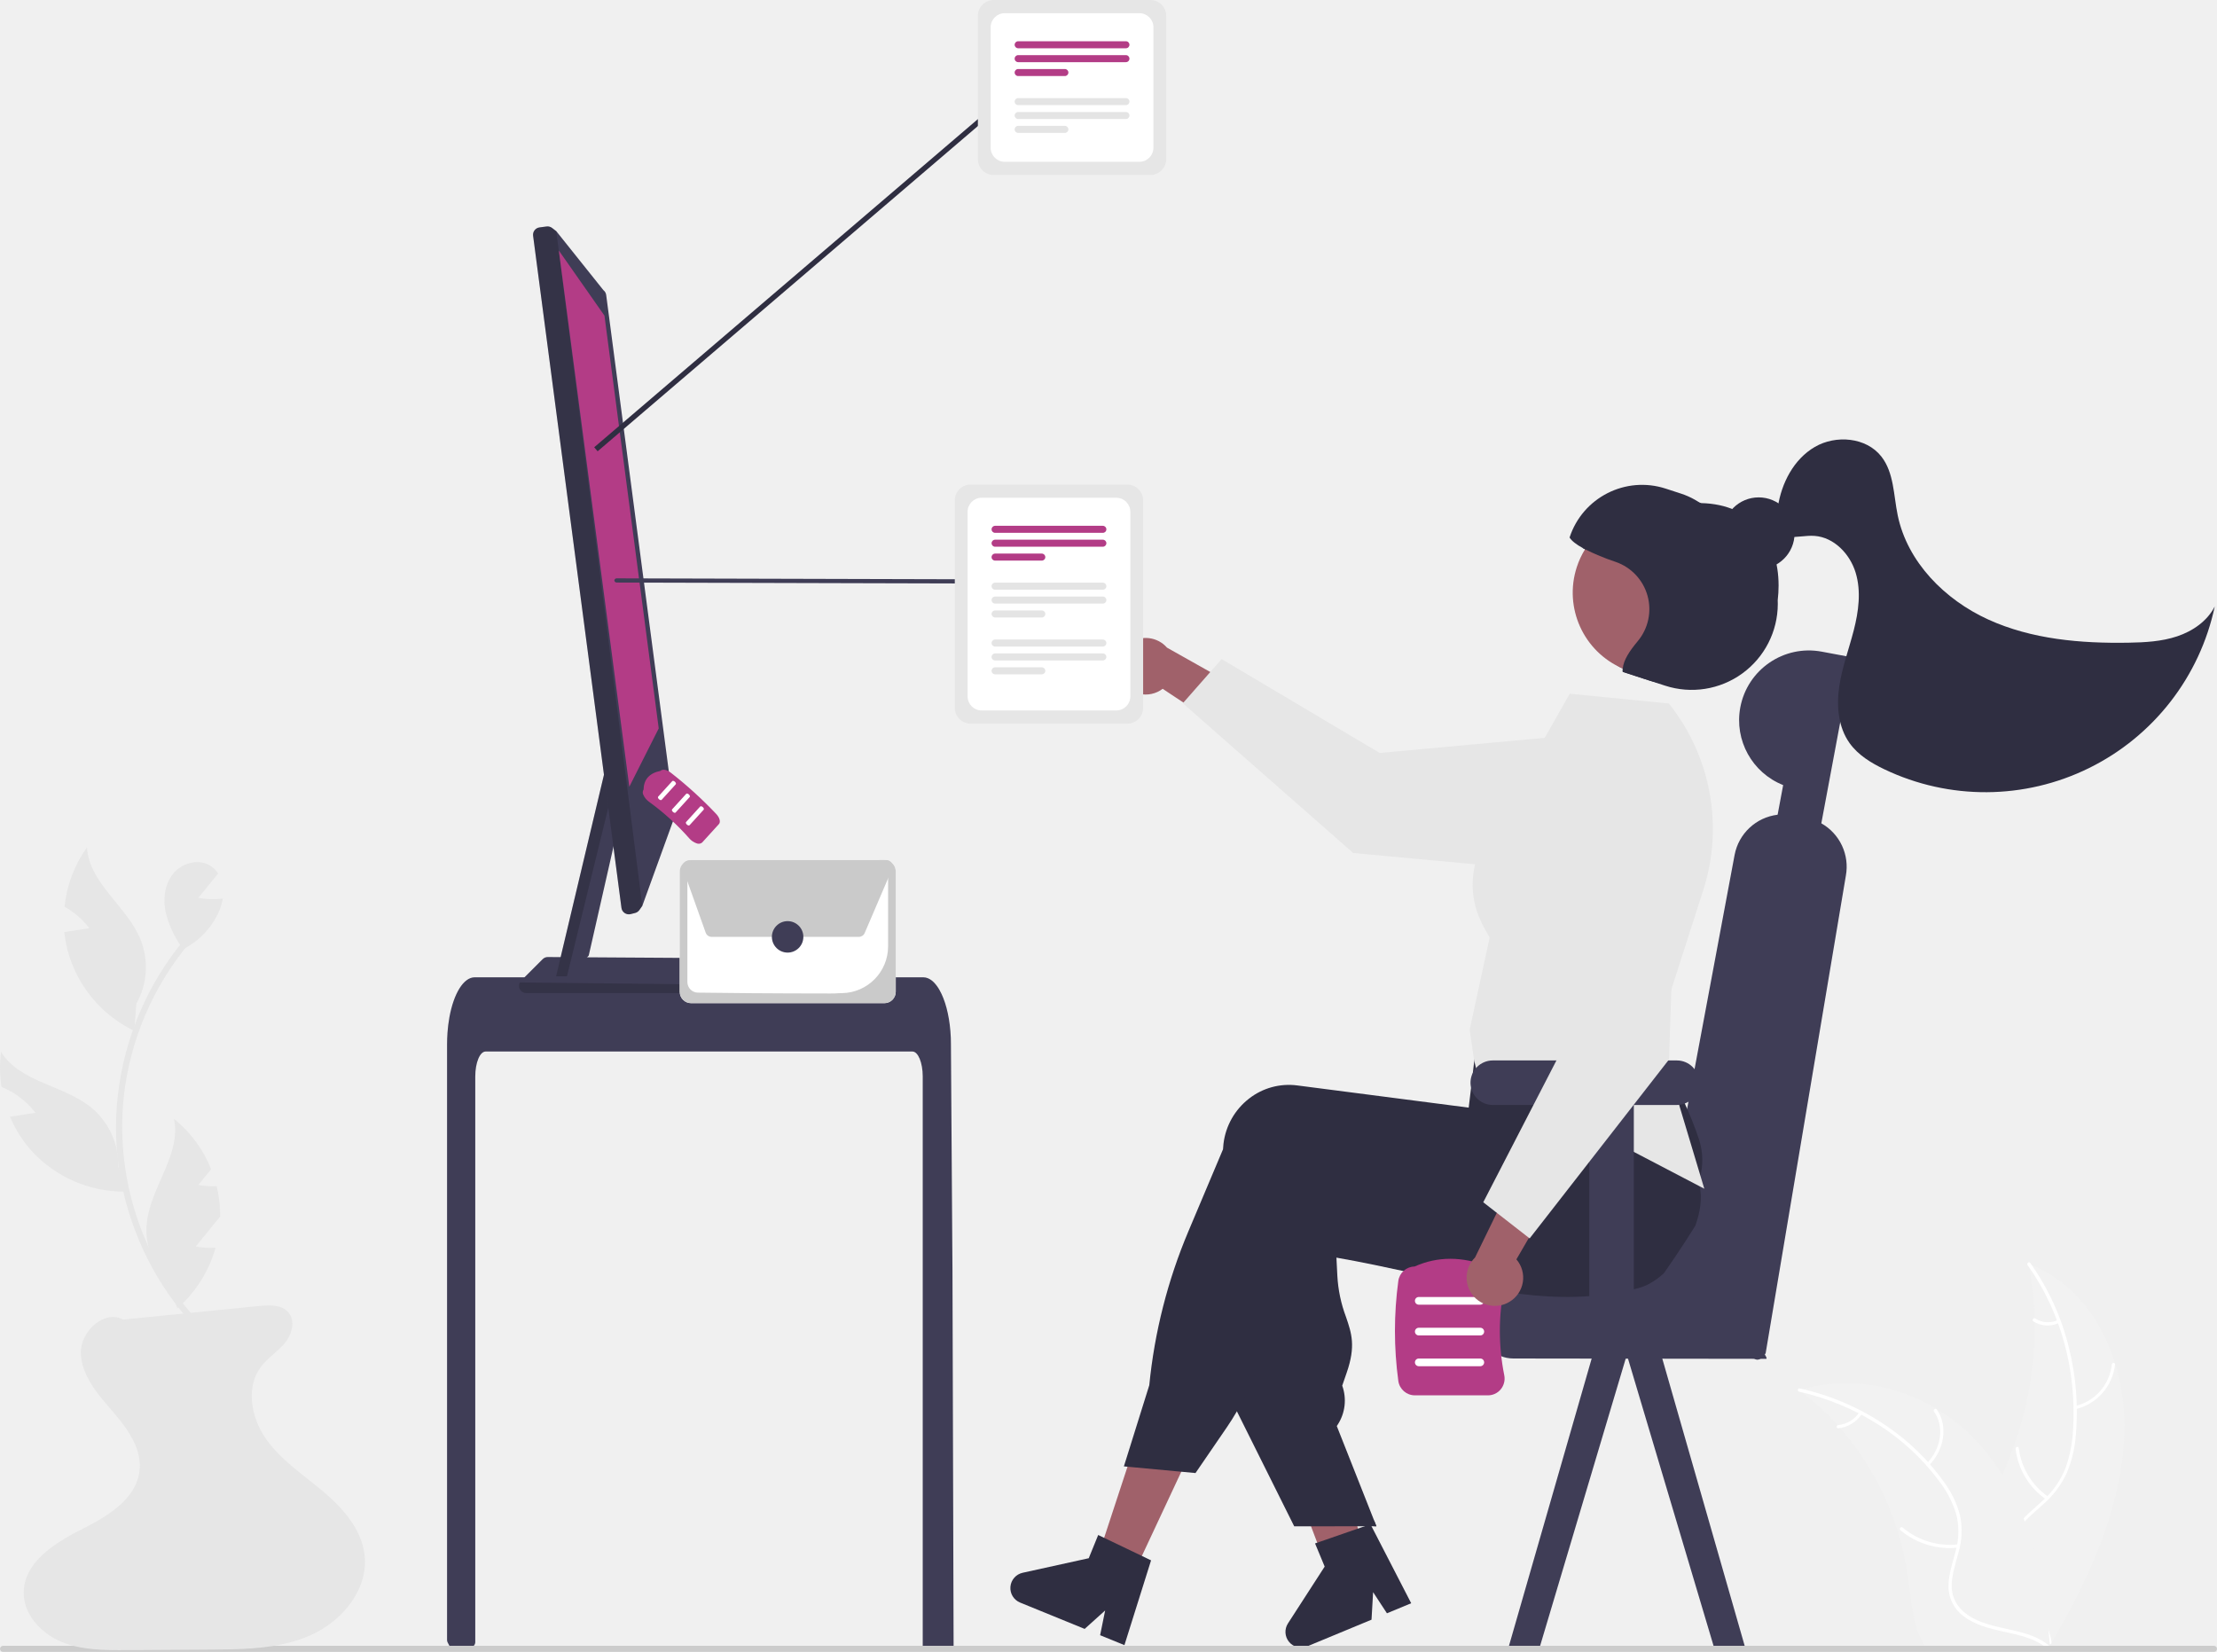
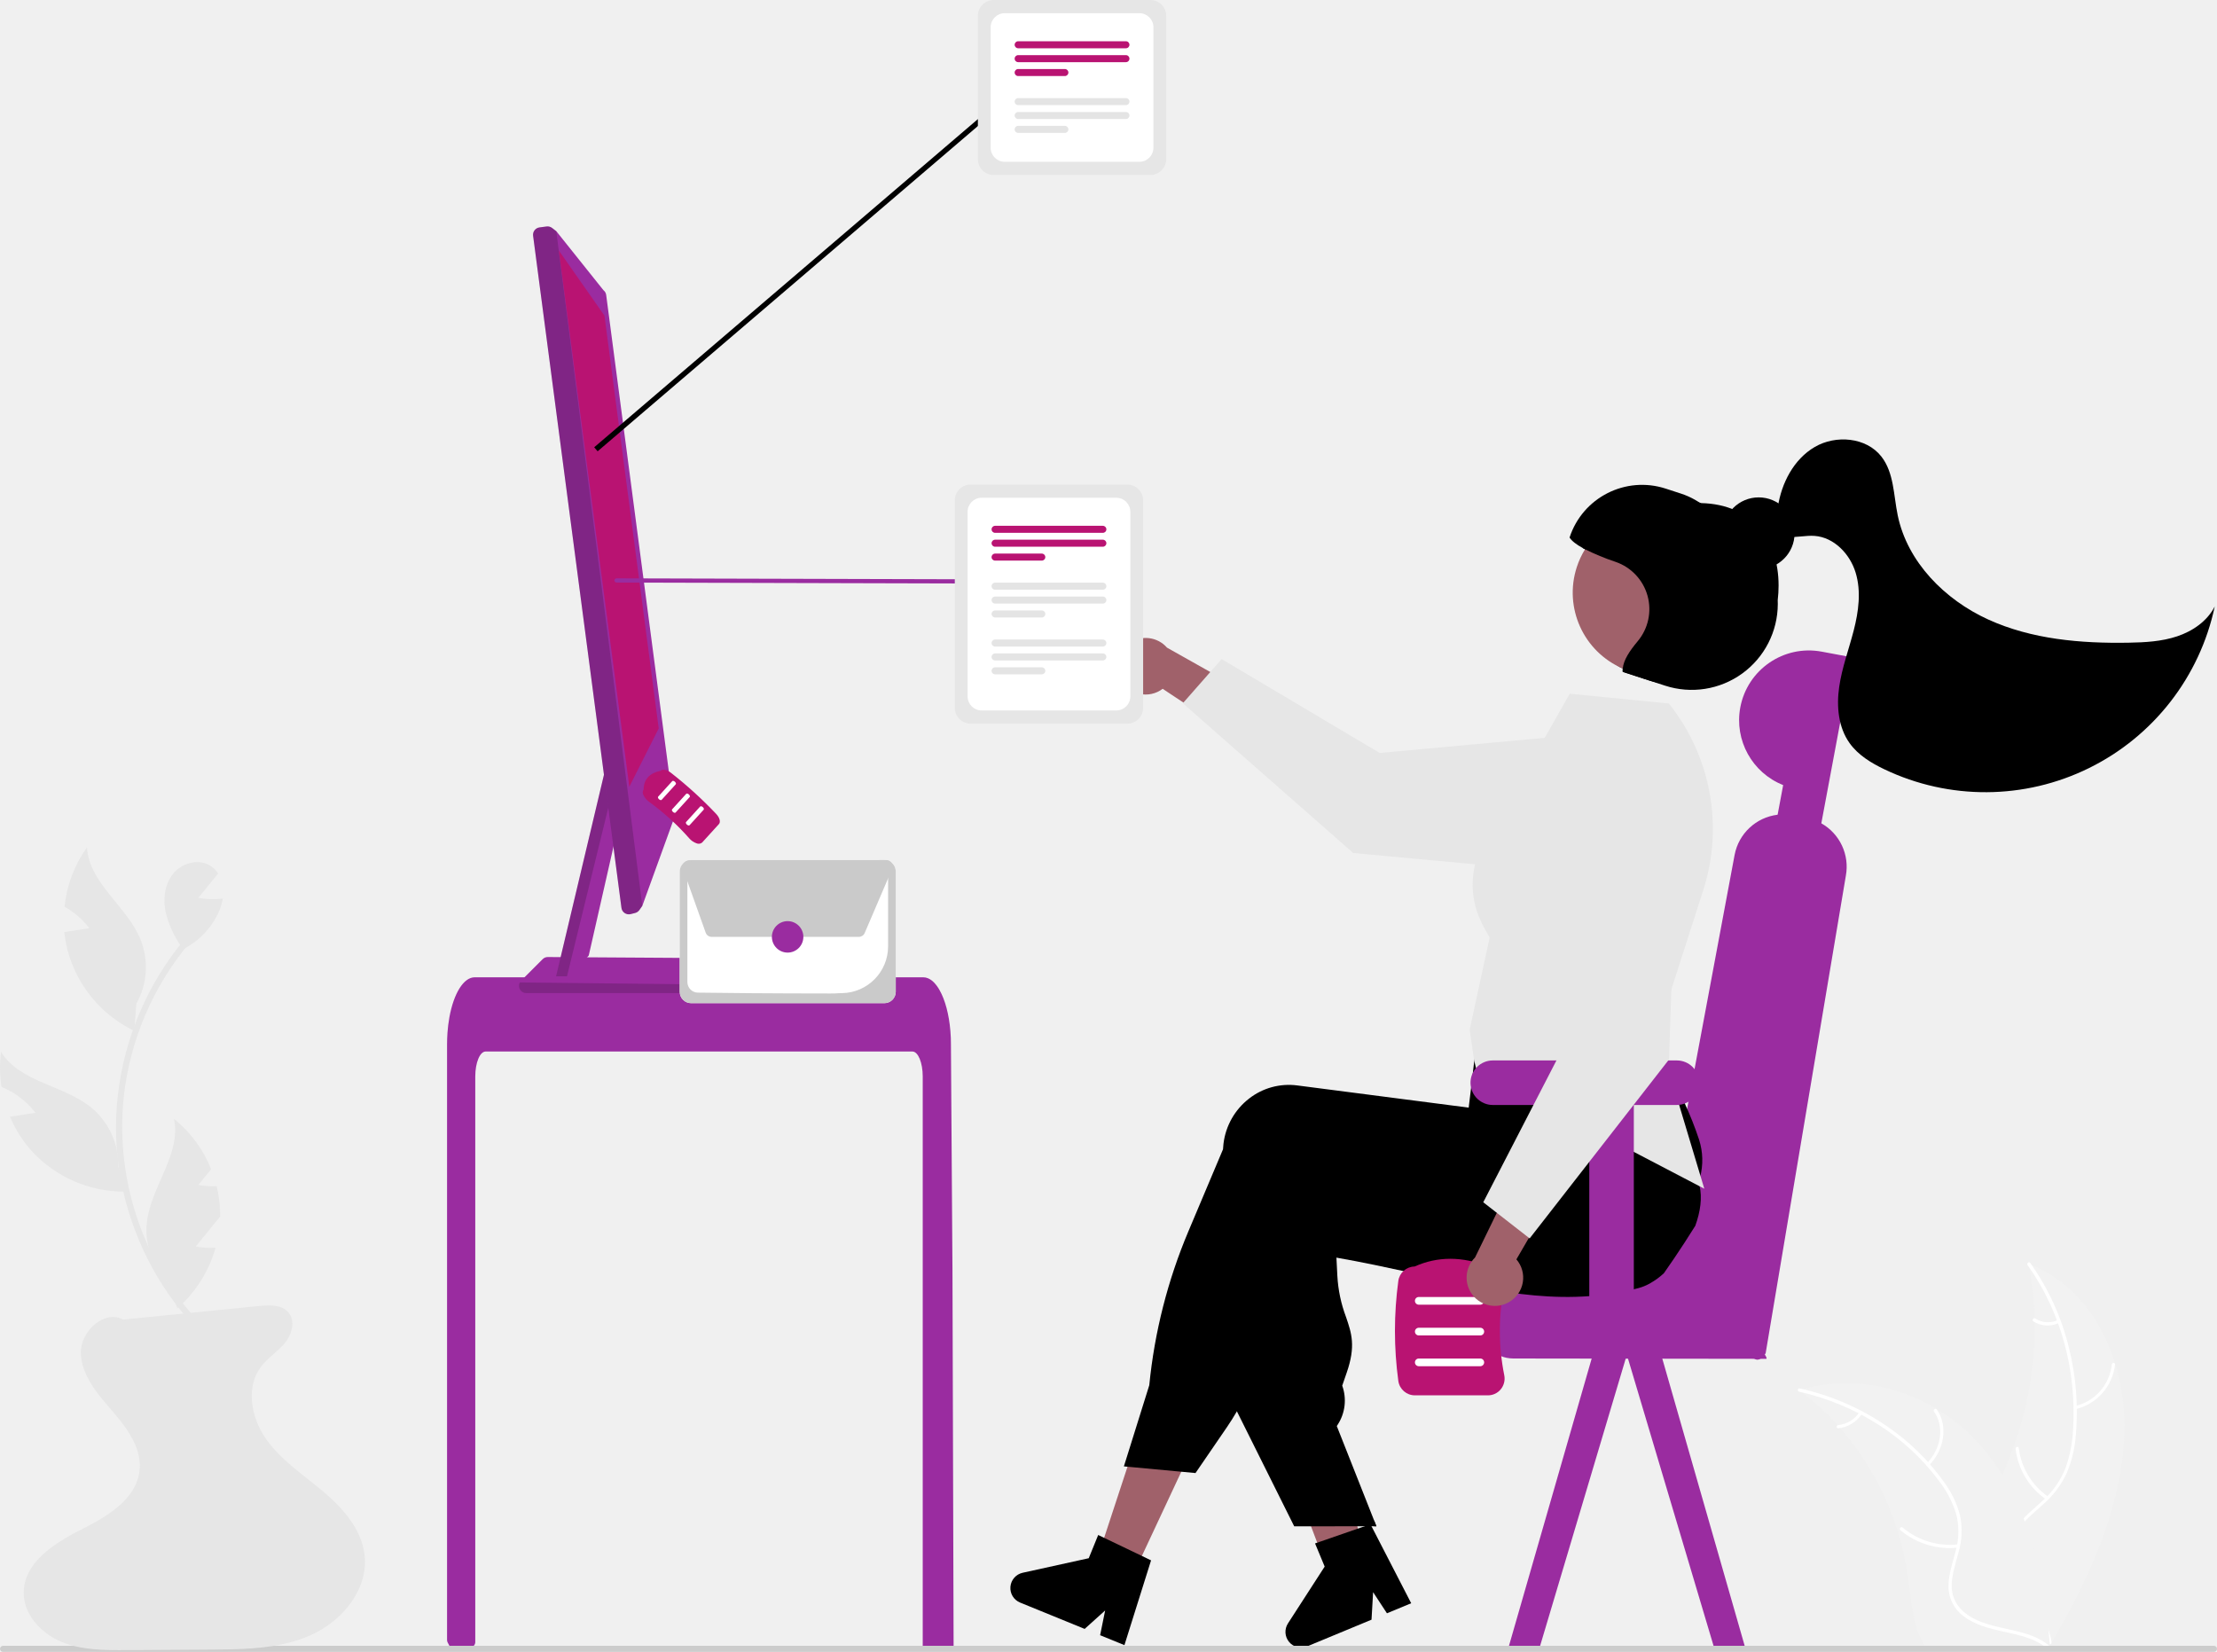
<svg xmlns="http://www.w3.org/2000/svg" data-name="Layer 1" width="864.67" height="644.317" viewBox="0 0 864.67 644.317">
  <path d="M995.812,686.88c.953-28.439-12.06-56.697-37.376-66.387,6.032,29.064.912,61.761-14.168,90.465-5.873,11.18-13.496,23.162-11.403,34.566,1.302,7.096,6.345,12.593,12.398,16.08,6.053,3.487,13.106,5.219,20.072,6.918l1.234,1.211C982.111,743.779,994.859,715.319,995.812,686.88Z" transform="translate(-167.2954 -127.5839)" fill="#f2f2f2" />
  <path d="M958.086,621.024c12.691,17.732,19.166,40.47,17.761,63.855a51.441,51.441,0,0,1-2.923,15.177,33.523,33.523,0,0,1-8.86,12.786c-3.619,3.374-7.658,6.457-10.509,10.544a18.158,18.158,0,0,0-2.999,13.89c1.063,5.683,4.181,10.353,7.406,14.791,3.58,4.927,7.386,9.977,8.223,16.443.101.783,1.347.407,1.245-.375-1.457-11.25-11.207-17.792-14.753-27.962-1.655-4.746-1.803-10.225,1.216-15.154,2.64-4.31,6.802-7.492,10.492-10.881a35.978,35.978,0,0,0,9.089-12.242,48.262,48.262,0,0,0,3.486-15.09,103.58,103.58,0,0,0-2.692-33.339,96.834,96.834,0,0,0-15.208-33.375c-.438-.613-1.408.323-.973.931Z" transform="translate(-167.2954 -127.5839)" fill="#fff" />
  <path d="M976.705,677.245a20.135,20.135,0,0,0,15.488-17.484c.063-.81-1.192-.769-1.255.042a18.641,18.641,0,0,1-14.437,16.239.61.61,0,1,0,.203,1.204Z" transform="translate(-167.2954 -127.5839)" fill="#fff" />
  <path d="M966.093,711.343a27.075,27.075,0,0,1-11.444-19.001c-.104-.783-1.349-.407-1.245.375a28.152,28.152,0,0,0,11.952,19.742c.626.426,1.36-.692.737-1.116Z" transform="translate(-167.2954 -127.5839)" fill="#fff" />
  <path d="M969.938,642.455a9.154,9.154,0,0,1-8.89-.612c-.619-.435-1.352.684-.737,1.116a10.249,10.249,0,0,0,9.83.7.761.761,0,0,0,.521-.789.545.545,0,0,0-.724-.414Z" transform="translate(-167.2954 -127.5839)" fill="#fff" />
  <path d="M868.928,669.797c.377.284.755.567,1.131.862a101.684,101.684,0,0,1,13.956,12.844c.334.358.667.726.989,1.094a110.234,110.234,0,0,1,22.335,39.962,115.865,115.865,0,0,1,4.123,18.395c1.223,8.692,1.837,18.313,5.831,25.474a18.146,18.146,0,0,0,1.371,2.157l46.102.783c.113-.051.225-.092.339-.144l1.827.116c-.022-.331-.053-.673-.075-1.004-.012-.192-.035-.385-.047-.577-.011-.128-.023-.256-.026-.374-.004-.043-.008-.085-.013-.118-.003-.117-.018-.224-.022-.331-.165-1.912-.34-3.824-.536-5.737.002-.011.002-.011-.007-.021-1.507-14.564-4.273-28.957-9.22-42.16-.149-.397-.296-.805-.466-1.203a103.131,103.131,0,0,0-8.304-16.951,88.693,88.693,0,0,0-5.866-8.409,73.202,73.202,0,0,0-19.728-17.337c-15.153-9.11-33.766-12.818-52.281-7.725C869.867,669.525,869.403,669.656,868.928,669.797Z" transform="translate(-167.2954 -127.5839)" fill="#f2f2f2" />
  <path d="M868.939,670.39c22.003,4.942,41.561,17.231,54.552,34.768a40.428,40.428,0,0,1,6.654,12.603,27.288,27.288,0,0,1-.046,14.504c-1.144,4.606-2.835,9.258-2.867,13.907a14.415,14.415,0,0,0,5.804,11.732c4.398,3.409,9.995,4.847,15.544,6.054,6.162,1.341,12.597,2.632,17.272,6.736.566.497,1.437-.528.872-1.024-8.134-7.141-20.729-5.886-30.051-10.988-4.35-2.381-7.816-6.2-8.148-11.55-.291-4.679,1.449-9.478,2.647-14.137a29.571,29.571,0,0,0,.579-14.255,37.744,37.744,0,0,0-6.104-12.883,88.278,88.278,0,0,0-22.668-22.15,97.483,97.483,0,0,0-33.747-14.573c-.76-.171-1.048,1.086-.292,1.255Z" transform="translate(-167.2954 -127.5839)" fill="#fff" />
  <path d="M919.604,699.191c6.191-6.264,7.477-15.632,3.042-21.883-.437-.616-1.521.175-1.083.792,4.155,5.856,2.917,14.501-2.871,20.356-.609.616.307,1.348.912.735Z" transform="translate(-167.2954 -127.5839)" fill="#fff" />
  <path d="M930.98,729.965a28.747,28.747,0,0,1-21.674-6.605c-.569-.495-1.44.53-.872,1.024a29.922,29.922,0,0,0,22.574,6.824c.813-.076.78-1.32-.029-1.244Z" transform="translate(-167.2954 -127.5839)" fill="#fff" />
  <path d="M892.452,678.481a11.295,11.295,0,0,1-8.226,4.964c-.812.066-.778,1.309.029,1.244a12.656,12.656,0,0,0,9.11-5.472.634.634,0,0,0-.02-.88.658.658,0,0,0-.892.144Z" transform="translate(-167.2954 -127.5839)" fill="#fff" />
-   <path d="M855.217,654.584c.096-.109-.638-.201-2-.28V608.584h-66v3.68h-29.71a13.155,13.155,0,0,0-13.14,13.14v18.91a13.149,13.149,0,0,0,13.14,13.14l30.45.04,13.37.02h.92l13.38.02,37.37.05h3.22C856.687,657.054,854.767,655.114,855.217,654.584Z" transform="translate(-167.2954 -127.5839)" fill="#3f3d56" />
-   <path d="M855.927,655.433c-2.182,3.183-3.951,3.066-5.499,1.006a16.466,16.466,0,0,1-1.95-3.824c-4.703-12.06-7.78-39.727-16.649-30.053-1.751,1.911-3.53,3.806-5.315,5.68-3.318,3.49-6.783,7.277-10.217,10.623-.002.01.078-.362.066-.354-1.693,1.657-.418-12.673-1.088-16.705-.142-.871-.375-1.26-.745-.912-.028-.392-.047-.782-.044-1.178a16.441,16.441,0,0,1,.094-1.864c.056-.569.133-1.145.241-1.725l28.998-155.062a19.435,19.435,0,0,1,16.782-15.703,20.066,20.066,0,0,1,5.832.205l5.278.987a19.164,19.164,0,0,1,5.933,2.168l.01.002a19.42,19.42,0,0,1,9.553,20.455Z" transform="translate(-167.2954 -127.5839)" fill="#3f3d56" />
+   <path d="M855.217,654.584c.096-.109-.638-.201-2-.28V608.584h-66v3.68h-29.71a13.155,13.155,0,0,0-13.14,13.14v18.91a13.149,13.149,0,0,0,13.14,13.14l30.45.04,13.37.02h.92l13.38.02,37.37.05h3.22C856.687,657.054,854.767,655.114,855.217,654.584Z" transform="translate(-167.2954 -127.5839)" fill="#9A2CA0" />
+   <path d="M855.927,655.433c-2.182,3.183-3.951,3.066-5.499,1.006a16.466,16.466,0,0,1-1.95-3.824c-4.703-12.06-7.78-39.727-16.649-30.053-1.751,1.911-3.53,3.806-5.315,5.68-3.318,3.49-6.783,7.277-10.217,10.623-.002.01.078-.362.066-.354-1.693,1.657-.418-12.673-1.088-16.705-.142-.871-.375-1.26-.745-.912-.028-.392-.047-.782-.044-1.178a16.441,16.441,0,0,1,.094-1.864c.056-.569.133-1.145.241-1.725l28.998-155.062a19.435,19.435,0,0,1,16.782-15.703,20.066,20.066,0,0,1,5.832.205l5.278.987a19.164,19.164,0,0,1,5.933,2.168l.01.002a19.42,19.42,0,0,1,9.553,20.455Z" transform="translate(-167.2954 -127.5839)" fill="#9A2CA0" />
  <polygon points="441.008 616.176 427.394 609.665 446.095 552.76 466.188 562.37 441.008 616.176" fill="#a0616a" />
  <path d="M699.575,734.586c-.99.62-1.98,1.23-2.98,1.84-1.99,1.22-4,2.42-6.01,3.6-1.01.59-2.03,1.18-3.04,1.76v.03l-.06.01-.02.01-1.54.38-2.21-5.84-1.02-2.69-1.44-3.81-2.64-6.97-13.9-36.7,21.61-5.33.81,3.31h.01l.4,1.64,7.55,30.62,1.54,6.26.05.19.93,3.74.8,3.24.89,3.62Z" transform="translate(-167.2954 -127.5839)" fill="#a0616a" />
-   <path d="M828.487,605.704c-1.37,2.2-2.77,4.39-4.18,6.56q-3.93,6.06-8.07,11.94c0,.01-.01.01-.02.02a28.233,28.233,0,0,1-5.3,3.87c-.08.06-.17.1-.25.15a19.54,19.54,0,0,1-4.46,1.79c-.56.14-1.13.28-1.69.42-2.02.48-4.02.89-6.01,1.25-3.54.63-7.04,1.08-10.52,1.36-.28.03-.56.05-.84.07-14.31,1.05-28.24-.64-42.78-3.41-7.18-1.36-14.51-2.99-22.1-4.68-2.48-.56-4.97-1.11-7.49-1.66-.19-.04-.39-.09-.59-.13-3.6-.79-7.26-1.57-11.01-2.34-4.72-.97-9.59-1.91-14.65-2.8l.36,7.13a53.663,53.663,0,0,0,3.38,16.03c2.16,6.32,3.87,11.32.26,21.73l-1.74,5.04a17.213,17.213,0,0,1-1.77,15.23l-.35.53,14.51,36.71.94,2.38h-7.43l-9.14.01h-15.49l-22.35-44.84-1.07-2.14v-.11l2.31-86.17c.03-.76.09-1.53.19-2.29a26.198,26.198,0,0,1,9.97-17.64,25.23,25.23,0,0,1,18.79-5.14l7.65.99,15.63,2.02,11.01,1.43.22.03,32.47,4.2,2.33-9.5.43-.16,13.67-5.01,47.28-17.33.12-.04,3.11-1.14.37.6c.11.18.22.36.32.54a92.678,92.678,0,0,1,7.47,17.34,272.213,272.213,0,0,1,7.85,29.97q.135.66.24,1.2l.03.11c.03.17.05.28.06.31C831.247,594.674,830.487,600.214,828.487,605.704Z" transform="translate(-167.2954 -127.5839)" fill="#2f2e41" />
-   <path d="M830.482,573.948c-.15-.64-.34-1.29-.54-1.92a136.82,136.82,0,0,0-5.54-14.02c-2.36-5.2-5.19-10.77-8.56-16.8q-2.445-4.38-5.26-9.11-1.41-2.37-2.93-4.83a2.543,2.543,0,0,0-.13-.22l-.29-.48-46.78,6.26-17.42,2.33-1.04,8.68-.25,2.15c-.01,0-.01,0,0,.01l-.7,5.86v.01l-.93,7.74-.08-.01-25.85-3.35-26.64-3.45-14.31-1.85a25.214,25.214,0,0,0-18.79,5.14,26.211,26.211,0,0,0-9.97,17.64c-.09.7-.15,1.42-.18,2.13l-13.5,31.99a206.396,206.396,0,0,0-15.26,60.04l-9.9,31.65,1.41.13,20.98,1.95,5.54.52,12.2-17.81c1.39-2.03,2.71-4.12,3.94-6.26a95.074,95.074,0,0,0,5.39-10.84l26.39-62.8q3.06.525,6.06,1,13.875,2.25,26.64,3.67c27.67,3.09,51.63,3.33,72.96.71q8.985-1.095,17.37-2.88,3.075-.645,6.07-1.39c.47-.11.93-.22,1.39-.34a25.519,25.519,0,0,0,17.85-16.68A26.038,26.038,0,0,0,830.482,573.948Z" transform="translate(-167.2954 -127.5839)" fill="#2f2e41" />
-   <path d="M612.652,734.468l-14.73-7.06-2.31-1.11-3.69,9.06-25.76,5.67a6.112,6.112,0,0,0-1,11.63l25.17,10.27,7.99-7.19-1.96,9.65,9.48,3.87,10.39-33.07Z" transform="translate(-167.2954 -127.5839)" fill="#2f2e41" />
-   <polygon points="535.881 592.93 536.821 595.31 535.881 595.31 535.881 592.93" fill="#2f2e41" />
-   <path d="M527.177,547.444c0-5.36-1.8-9.71-4.01-9.72h-166.49c-2.22.01-4.01,4.36-4.02,9.72v220.643a2.003,2.003,0,0,1-1.809,1.994q-2.426.233-4.851.433c-.04,0-.08.01-.12.01-.88.08-1.76.14-2.64.21h-.01q-.679-1.255-1.342-2.533a2.011,2.011,0,0,1-.228-.929V534.834c0-1.48.06-2.97.16-4.44a56.884,56.884,0,0,1,.75-6.02c1.69-9.29,5.51-15.58,9.85-15.6h175a4.683,4.683,0,0,1,1.84.39,7.174,7.174,0,0,1,2.27,1.59,14.07,14.07,0,0,1,2.23,3.05c2.14,3.77,3.67,9.39,4.21,15.93,0,.06.01.12.01.18.14,1.62.21,3.27.2,4.92l.14,21.43.09,12.78.27,40.1.1,14.24.44,146.2h0a2,2,0,0,1-2,2h-8.04a2,2,0,0,1-2-2Z" transform="translate(-167.2954 -127.5839)" fill="#3f3d56" />
-   <polygon points="241.203 321.74 229.622 372.695 222.222 380.801 216.883 380.801 238.887 288.155 239.975 303.894 239.975 303.905 241.203 321.74" fill="#3f3d56" />
-   <path d="M464.232,501.398l-67.94-.43-6.03-.04-4.3-.03-5.01-.03h-.04a2.765,2.765,0,0,0-1.94.8l-8.46,8.46a2.184,2.184,0,0,0-.45.64.982.982,0,0,0-.13.22,2.824,2.824,0,0,0,2.54,3.94h88.01a2.801,2.801,0,0,0,2.52-1.6l.69-1.5,1.42-3.05,1.61-3.44a2.742,2.742,0,0,0,.26-1.17A2.785,2.785,0,0,0,464.232,501.398Z" transform="translate(-167.2954 -127.5839)" fill="#3f3d56" />
+   <path d="M828.487,605.704c-1.37,2.2-2.77,4.39-4.18,6.56q-3.93,6.06-8.07,11.94c0,.01-.01.01-.02.02a28.233,28.233,0,0,1-5.3,3.87c-.08.06-.17.1-.25.15a19.54,19.54,0,0,1-4.46,1.79c-.56.14-1.13.28-1.69.42-2.02.48-4.02.89-6.01,1.25-3.54.63-7.04,1.08-10.52,1.36-.28.03-.56.05-.84.07-14.31,1.05-28.24-.64-42.78-3.41-7.18-1.36-14.51-2.99-22.1-4.68-2.48-.56-4.97-1.11-7.49-1.66-.19-.04-.39-.09-.59-.13-3.6-.79-7.26-1.57-11.01-2.34-4.72-.97-9.59-1.91-14.65-2.8l.36,7.13a53.663,53.663,0,0,0,3.38,16.03c2.16,6.32,3.87,11.32.26,21.73l-1.74,5.04a17.213,17.213,0,0,1-1.77,15.23l-.35.53,14.51,36.71.94,2.38h-7.43l-9.14.01h-15.49l-22.35-44.84-1.07-2.14v-.11l2.31-86.17c.03-.76.09-1.53.19-2.29a26.198,26.198,0,0,1,9.97-17.64,25.23,25.23,0,0,1,18.79-5.14l7.65.99,15.63,2.02,11.01,1.43.22.03,32.47,4.2,2.33-9.5.43-.16,13.67-5.01,47.28-17.33.12-.04,3.11-1.14.37.6c.11.18.22.36.32.54a92.678,92.678,0,0,1,7.47,17.34,272.213,272.213,0,0,1,7.85,29.97q.135.66.24,1.2l.03.11c.03.17.05.28.06.31C831.247,594.674,830.487,600.214,828.487,605.704Z" transform="translate(-167.2954 -127.5839)" fill="#000" />
+   <path d="M830.482,573.948c-.15-.64-.34-1.29-.54-1.92a136.82,136.82,0,0,0-5.54-14.02c-2.36-5.2-5.19-10.77-8.56-16.8q-2.445-4.38-5.26-9.11-1.41-2.37-2.93-4.83a2.543,2.543,0,0,0-.13-.22l-.29-.48-46.78,6.26-17.42,2.33-1.04,8.68-.25,2.15c-.01,0-.01,0,0,.01l-.7,5.86v.01l-.93,7.74-.08-.01-25.85-3.35-26.64-3.45-14.31-1.85a25.214,25.214,0,0,0-18.79,5.14,26.211,26.211,0,0,0-9.97,17.64c-.09.7-.15,1.42-.18,2.13l-13.5,31.99a206.396,206.396,0,0,0-15.26,60.04l-9.9,31.65,1.41.13,20.98,1.95,5.54.52,12.2-17.81c1.39-2.03,2.71-4.12,3.94-6.26a95.074,95.074,0,0,0,5.39-10.84l26.39-62.8q3.06.525,6.06,1,13.875,2.25,26.64,3.67c27.67,3.09,51.63,3.33,72.96.71q8.985-1.095,17.37-2.88,3.075-.645,6.07-1.39c.47-.11.93-.22,1.39-.34a25.519,25.519,0,0,0,17.85-16.68A26.038,26.038,0,0,0,830.482,573.948Z" transform="translate(-167.2954 -127.5839)" fill="#000" />
+   <path d="M612.652,734.468l-14.73-7.06-2.31-1.11-3.69,9.06-25.76,5.67a6.112,6.112,0,0,0-1,11.63l25.17,10.27,7.99-7.19-1.96,9.65,9.48,3.87,10.39-33.07Z" transform="translate(-167.2954 -127.5839)" fill="#000" />
+   <polygon points="535.881 592.93 536.821 595.31 535.881 595.31 535.881 592.93" fill="#000" />
+   <path d="M527.177,547.444c0-5.36-1.8-9.71-4.01-9.72h-166.49c-2.22.01-4.01,4.36-4.02,9.72v220.643a2.003,2.003,0,0,1-1.809,1.994q-2.426.233-4.851.433c-.04,0-.08.01-.12.01-.88.08-1.76.14-2.64.21h-.01q-.679-1.255-1.342-2.533a2.011,2.011,0,0,1-.228-.929V534.834c0-1.48.06-2.97.16-4.44a56.884,56.884,0,0,1,.75-6.02c1.69-9.29,5.51-15.58,9.85-15.6h175a4.683,4.683,0,0,1,1.84.39,7.174,7.174,0,0,1,2.27,1.59,14.07,14.07,0,0,1,2.23,3.05c2.14,3.77,3.67,9.39,4.21,15.93,0,.06.01.12.01.18.14,1.62.21,3.27.2,4.92l.14,21.43.09,12.78.27,40.1.1,14.24.44,146.2h0a2,2,0,0,1-2,2h-8.04a2,2,0,0,1-2-2Z" transform="translate(-167.2954 -127.5839)" fill="#9A2CA0" />
+   <polygon points="241.203 321.74 229.622 372.695 222.222 380.801 216.883 380.801 238.887 288.155 239.975 303.894 239.975 303.905 241.203 321.74" fill="#9A2CA0" />
+   <path d="M464.232,501.398l-67.94-.43-6.03-.04-4.3-.03-5.01-.03h-.04a2.765,2.765,0,0,0-1.94.8l-8.46,8.46a2.184,2.184,0,0,0-.45.64.982.982,0,0,0-.13.22,2.824,2.824,0,0,0,2.54,3.94h88.01a2.801,2.801,0,0,0,2.52-1.6l.69-1.5,1.42-3.05,1.61-3.44a2.742,2.742,0,0,0,.26-1.17A2.785,2.785,0,0,0,464.232,501.398Z" transform="translate(-167.2954 -127.5839)" fill="#9A2CA0" />
  <path d="M463.692,511.825l-.695,1.505a2.799,2.799,0,0,1-2.513,1.598H372.471a2.819,2.819,0,0,1-2.536-3.938.839.839,0,0,1,.127-.22Z" transform="translate(-167.2954 -127.5839)" opacity="0.17" style="isolation:isolate" />
  <polygon points="239.975 303.894 239.975 303.905 221.133 380.801 216.883 380.801 238.887 288.155 239.975 303.894" opacity="0.17" style="isolation:isolate" />
-   <path d="M430.392,445.568l-26.67-202.91a2.892,2.892,0,0,0-1.1-1.92l-18.36-22.98-1.65-1.27a2.929,2.929,0,0,0-2.14-.57l-2.76.37a2.894,2.894,0,0,0-2.5,3.24h0l27.64,210.24v.01l1.69,12.86,2.01,15.27v.02l3.12,23.76a2.832,2.832,0,0,0,1.25,2.02,2.873,2.873,0,0,0,2.33.42l1.75-.44a2.939,2.939,0,0,0,1.66-1.14l.78-1.11.36-.52,12.08-33.3A2.876,2.876,0,0,0,430.392,445.568Z" transform="translate(-167.2954 -127.5839)" fill="#3f3d56" />
+   <path d="M430.392,445.568l-26.67-202.91a2.892,2.892,0,0,0-1.1-1.92l-18.36-22.98-1.65-1.27a2.929,2.929,0,0,0-2.14-.57l-2.76.37a2.894,2.894,0,0,0-2.5,3.24h0l27.64,210.24v.01l1.69,12.86,2.01,15.27v.02l3.12,23.76a2.832,2.832,0,0,0,1.25,2.02,2.873,2.873,0,0,0,2.33.42l1.75-.44a2.939,2.939,0,0,0,1.66-1.14l.78-1.11.36-.52,12.08-33.3A2.876,2.876,0,0,0,430.392,445.568Z" transform="translate(-167.2954 -127.5839)" fill="#9A2CA0" />
  <path d="M384.258,217.759l33.548,263.164-.364.515-.777,1.107a2.929,2.929,0,0,1-1.66,1.141l-1.752.441a2.906,2.906,0,0,1-3.579-2.438L375.217,219.531a2.896,2.896,0,0,1,2.493-3.248l2.767-.364a2.855,2.855,0,0,1,2.131.573Z" transform="translate(-167.2954 -127.5839)" opacity="0.17" style="isolation:isolate" />
-   <polygon points="217.951 97.701 235.754 123.112 256.914 284.113 245.442 306.872 217.951 97.701" fill="#b33c86" />
-   <polygon points="600.559 642.325 588.35 642.554 622.284 524.675 634.493 528.446 600.559 642.325" fill="#3f3d56" />
-   <path d="M847.927,770.134l-12.2-.23-33.48-112.39-.46-1.48,7.83-2.42c1.55.03,3.16.05,4.82.07l1.19,3.85Z" transform="translate(-167.2954 -127.5839)" fill="#3f3d56" />
-   <path d="M698.047,723.402l-15.434,5.348-2.422.837,3.753,9.034-14.315,22.154a6.112,6.112,0,0,0,7.473,8.968l25.111-10.412.618-10.731,5.397,8.236,9.459-3.92L701.801,722.106Z" transform="translate(-167.2954 -127.5839)" fill="#2f2e41" />
+   <polygon points="217.951 97.701 235.754 123.112 256.914 284.113 245.442 306.872 217.951 97.701" fill="#B91372" />
+   <polygon points="600.559 642.325 588.35 642.554 622.284 524.675 634.493 528.446 600.559 642.325" fill="#9A2CA0" />
+   <path d="M847.927,770.134l-12.2-.23-33.48-112.39-.46-1.48,7.83-2.42c1.55.03,3.16.05,4.82.07l1.19,3.85Z" transform="translate(-167.2954 -127.5839)" fill="#9A2CA0" />
+   <path d="M698.047,723.402l-15.434,5.348-2.422.837,3.753,9.034-14.315,22.154a6.112,6.112,0,0,0,7.473,8.968l25.111-10.412.618-10.731,5.397,8.236,9.459-3.92L701.801,722.106Z" transform="translate(-167.2954 -127.5839)" fill="#000" />
  <path d="M604.368,392.53a10.962,10.962,0,0,0,16.393,3.716l32.455,21.545.062-20.243-30.83-17.356a11.022,11.022,0,0,0-18.081,12.338Z" transform="translate(-167.2954 -127.5839)" fill="#a0616a" />
  <path d="M628.615,401.886l15.142-17.227,61.656,36.603,81.731-7.485a27.638,27.638,0,0,1,30.04,30.069h0a27.667,27.667,0,0,1-30.067,24.972l-92.049-8.52Z" transform="translate(-167.2954 -127.5839)" fill="#e6e6e6" />
  <path d="M818.312,402.152,818.17,401.974l-38.63-3.812L753.439,444.138c-22.436,27.429-6.133,46.344-5.157,49.157l-7.788,35.907,1.745,12.017.872,3.57,88.896,46.45-18.271-60.869,17.84-55.509A78.196,78.196,0,0,0,818.312,402.152Z" transform="translate(-167.2954 -127.5839)" fill="#e6e6e6" />
-   <path d="M860.637,361.694c.02.49.03.98.03,1.46a33.57,33.57,0,0,1-43.98,31.86l-6.17-2.01c-.05-.02-.11-.03-.16-.05l-10.17-3.32a6.956,6.956,0,0,1,.02-1.29c-15.17-6.48,5.8-27.77,11.01-43.76.81-2.49-27.04-.63-25.72-2.76-.29-.15-.58-.3-.85-.45a41.215,41.215,0,0,1,45.52-17.74c.22.05.45.12.67.18,19.76.49,30.14,14.26,30.14,32.14A49.038,49.038,0,0,1,860.637,361.694Z" transform="translate(-167.2954 -127.5839)" fill="#2f2e41" />
+   <path d="M860.637,361.694c.02.49.03.98.03,1.46a33.57,33.57,0,0,1-43.98,31.86l-6.17-2.01c-.05-.02-.11-.03-.16-.05l-10.17-3.32a6.956,6.956,0,0,1,.02-1.29c-15.17-6.48,5.8-27.77,11.01-43.76.81-2.49-27.04-.63-25.72-2.76-.29-.15-.58-.3-.85-.45a41.215,41.215,0,0,1,45.52-17.74c.22.05.45.12.67.18,19.76.49,30.14,14.26,30.14,32.14A49.038,49.038,0,0,1,860.637,361.694Z" transform="translate(-167.2954 -127.5839)" fill="#000" />
  <path d="M843.517,368.734a32.217,32.217,0,0,1-40.61,20.63q-1.38-.45-2.7-1.02a32.202,32.202,0,0,1-17.93-39.58,31.88,31.88,0,0,1,3.22-6.94,32.206,32.206,0,0,1,58.02,26.91Z" transform="translate(-167.2954 -127.5839)" fill="#a0616a" />
-   <path d="M810.517,393.004c-.05-.02-.11-.03-.16-.05l-10.17-3.32a6.956,6.956,0,0,1,.02-1.29c.302-3.348,2.653-6.855,5.808-10.641a19.489,19.489,0,0,0-8.568-30.949q-.13-.045-.26-.091a90.165,90.165,0,0,1-11.69-4.84c-.29-.15-.58-.3-.85-.45-2.54-1.4-4.38-2.8-5.19-4.14a29.747,29.747,0,0,1,37.51-19.06l5.9,1.92a29.636,29.636,0,0,1,17.2,14.64c4.16,2.98,7.44,7.36,10.01,12.53C862.997,373.204,838.057,401.844,810.517,393.004Z" transform="translate(-167.2954 -127.5839)" fill="#2f2e41" />
-   <path d="M829.987,549.884a8.7,8.7,0,0,1-5.58,8.12,8.472,8.472,0,0,1-2.43.54c-.22.02-.45.03-.67.03h-16.79v81.46c-.25.33-.51.66-.77.99-1.44,1.84-2.9,3.68-4.38,5.49-.32.4-.64.79-.95,1.18-.49.59-.97,1.18-1.45,1.76-.17.2-.33.39-.49.59-.82.98-1.64,1.96-2.48,2.94v.01c-.01.01-.01.01-.01.02l-.42.48c-.67.79-1.34,1.59-2.03,2.38a8.361,8.361,0,0,1-2.44-2.05,8.071,8.071,0,0,1-1.06-1.64c-.01-.01-.01-.02-.02-.04a.49.49,0,0,1-.03-.07,8.543,8.543,0,0,1-.84-3.75v-89.75h-37.64a8.385,8.385,0,0,1-3.24-.63,8.65,8.65,0,0,1-5.22-6.08v-.01a8.56,8.56,0,0,1,.7-5.86c-.01-.01-.01-.01,0-.01a7.944,7.944,0,0,1,1.53-2.13v-.01c0-.01,0-.01.01-.02a8.708,8.708,0,0,1,6.22-2.62h71.8A8.685,8.685,0,0,1,829.987,549.884Z" transform="translate(-167.2954 -127.5839)" fill="#3f3d56" />
-   <path d="M877.797,381.756a27.215,27.215,0,0,0-31.754,21.748l0,0A27.219,27.219,0,0,0,862.762,433.804l-8.182,43.752,17.075,3.193,18.094-96.759Z" transform="translate(-167.2954 -127.5839)" fill="#3f3d56" />
-   <circle cx="685.921" cy="208" r="14" fill="#2f2e41" />
-   <path d="M1016.418,375.782c-6.074,2.027-12.569,2.372-18.972,2.482-18.63.322-37.732-1.31-54.688-9.036s-31.554-22.406-35.323-40.654c-1.625-7.865-1.434-16.625-6.39-22.944-5.882-7.5-17.703-8.522-25.937-3.722s-13.042,14.142-14.44,23.57l-3.317,5.392c.078,3.472,3.834,5.781,7.292,6.106,3.457.326,6.933-.627,10.397-.37,7.589.564,13.777,7.056,15.989,14.338s1.147,15.158-.746,22.529-4.598,14.562-5.678,22.095-.347,15.709,4.085,21.895c3.327,4.643,8.396,7.722,13.55,10.184a91.423,91.423,0,0,0,128.842-63.516C1028.179,369.842,1022.493,373.756,1016.418,375.782Z" transform="translate(-167.2954 -127.5839)" fill="#2f2e41" />
-   <path d="M747.629,671.825H719.114a6.514,6.514,0,0,1-6.445-5.6,144.984,144.984,0,0,1,0-39.047,6.515,6.515,0,0,1,6.335-5.599c8.972-4.021,18.633-4.021,28.722-0a6.439,6.439,0,0,1,4.899,2.363,6.587,6.587,0,0,1,1.359,5.491,87.659,87.659,0,0,0,0,34.539,6.587,6.587,0,0,1-1.359,5.491A6.438,6.438,0,0,1,747.629,671.825Z" transform="translate(-167.2954 -127.5839)" fill="#b33c86" />
+   <path d="M810.517,393.004c-.05-.02-.11-.03-.16-.05l-10.17-3.32a6.956,6.956,0,0,1,.02-1.29c.302-3.348,2.653-6.855,5.808-10.641a19.489,19.489,0,0,0-8.568-30.949q-.13-.045-.26-.091a90.165,90.165,0,0,1-11.69-4.84c-.29-.15-.58-.3-.85-.45-2.54-1.4-4.38-2.8-5.19-4.14a29.747,29.747,0,0,1,37.51-19.06l5.9,1.92a29.636,29.636,0,0,1,17.2,14.64c4.16,2.98,7.44,7.36,10.01,12.53C862.997,373.204,838.057,401.844,810.517,393.004Z" transform="translate(-167.2954 -127.5839)" fill="#000" />
+   <path d="M829.987,549.884a8.7,8.7,0,0,1-5.58,8.12,8.472,8.472,0,0,1-2.43.54c-.22.02-.45.03-.67.03h-16.79v81.46c-.25.33-.51.66-.77.99-1.44,1.84-2.9,3.68-4.38,5.49-.32.4-.64.79-.95,1.18-.49.59-.97,1.18-1.45,1.76-.17.2-.33.39-.49.59-.82.98-1.64,1.96-2.48,2.94v.01c-.01.01-.01.01-.01.02l-.42.48c-.67.79-1.34,1.59-2.03,2.38a8.361,8.361,0,0,1-2.44-2.05,8.071,8.071,0,0,1-1.06-1.64c-.01-.01-.01-.02-.02-.04a.49.49,0,0,1-.03-.07,8.543,8.543,0,0,1-.84-3.75v-89.75h-37.64a8.385,8.385,0,0,1-3.24-.63,8.65,8.65,0,0,1-5.22-6.08v-.01a8.56,8.56,0,0,1,.7-5.86c-.01-.01-.01-.01,0-.01a7.944,7.944,0,0,1,1.53-2.13v-.01c0-.01,0-.01.01-.02a8.708,8.708,0,0,1,6.22-2.62h71.8A8.685,8.685,0,0,1,829.987,549.884Z" transform="translate(-167.2954 -127.5839)" fill="#9A2CA0" />
+   <path d="M877.797,381.756a27.215,27.215,0,0,0-31.754,21.748l0,0A27.219,27.219,0,0,0,862.762,433.804l-8.182,43.752,17.075,3.193,18.094-96.759Z" transform="translate(-167.2954 -127.5839)" fill="#9A2CA0" />
+   <circle cx="685.921" cy="208" r="14" fill="#000" />
+   <path d="M1016.418,375.782c-6.074,2.027-12.569,2.372-18.972,2.482-18.63.322-37.732-1.31-54.688-9.036s-31.554-22.406-35.323-40.654c-1.625-7.865-1.434-16.625-6.39-22.944-5.882-7.5-17.703-8.522-25.937-3.722s-13.042,14.142-14.44,23.57l-3.317,5.392c.078,3.472,3.834,5.781,7.292,6.106,3.457.326,6.933-.627,10.397-.37,7.589.564,13.777,7.056,15.989,14.338s1.147,15.158-.746,22.529-4.598,14.562-5.678,22.095-.347,15.709,4.085,21.895c3.327,4.643,8.396,7.722,13.55,10.184a91.423,91.423,0,0,0,128.842-63.516C1028.179,369.842,1022.493,373.756,1016.418,375.782Z" transform="translate(-167.2954 -127.5839)" fill="#000" />
+   <path d="M747.629,671.825H719.114a6.514,6.514,0,0,1-6.445-5.6,144.984,144.984,0,0,1,0-39.047,6.515,6.515,0,0,1,6.335-5.599c8.972-4.021,18.633-4.021,28.722-0a6.439,6.439,0,0,1,4.899,2.363,6.587,6.587,0,0,1,1.359,5.491,87.659,87.659,0,0,0,0,34.539,6.587,6.587,0,0,1-1.359,5.491A6.438,6.438,0,0,1,747.629,671.825Z" transform="translate(-167.2954 -127.5839)" fill="#B91372" />
  <path d="M744.642,636.467h-24a1.5,1.5,0,0,1,0-3h24a1.5,1.5,0,0,1,0,3Z" transform="translate(-167.2954 -127.5839)" fill="#fff" />
  <path d="M744.642,648.467h-24a1.5,1.5,0,0,1,0-3h24a1.5,1.5,0,0,1,0,3Z" transform="translate(-167.2954 -127.5839)" fill="#fff" />
  <path d="M744.642,660.467h-24a1.5,1.5,0,0,1,0-3h24a1.5,1.5,0,0,1,0,3Z" transform="translate(-167.2954 -127.5839)" fill="#fff" />
-   <path d="M406.892,353.983v-.003a.94.94,0,0,1,1.025-.819l154.281.411a.938.938,0,0,1,1.018.822v.003a.94.94,0,0,1-1.025.819l-154.281-.411A.938.938,0,0,1,406.892,353.983Z" transform="translate(-167.2954 -127.5839)" fill="#3f3d56" />
-   <path d="M447.691,449.004l-6.551,7.205a2.074,2.074,0,0,1-2.22.288,6.595,6.595,0,0,1-2.804-1.922,95.877,95.877,0,0,0-15.672-14.248,6.596,6.596,0,0,1-2.179-2.609,2.103,2.103,0,0,1,.049-2.207c.065-3.942,2.286-6.384,6.601-7.261.757-.788,2.466-.488,3.998.707a159.15,159.15,0,0,1,17.717,16.108C447.979,446.492,448.435,448.185,447.691,449.004Z" transform="translate(-167.2954 -127.5839)" fill="#b33c86" />
+   <path d="M406.892,353.983v-.003a.94.94,0,0,1,1.025-.819l154.281.411a.938.938,0,0,1,1.018.822v.003a.94.94,0,0,1-1.025.819l-154.281-.411A.938.938,0,0,1,406.892,353.983Z" transform="translate(-167.2954 -127.5839)" fill="#9A2CA0" />
+   <path d="M447.691,449.004l-6.551,7.205a2.074,2.074,0,0,1-2.22.288,6.595,6.595,0,0,1-2.804-1.922,95.877,95.877,0,0,0-15.672-14.248,6.596,6.596,0,0,1-2.179-2.609,2.103,2.103,0,0,1,.049-2.207c.065-3.942,2.286-6.384,6.601-7.261.757-.788,2.466-.488,3.998.707a159.15,159.15,0,0,1,17.717,16.108C447.979,446.492,448.435,448.185,447.691,449.004Z" transform="translate(-167.2954 -127.5839)" fill="#B91372" />
  <path d="M430.854,433.494l-5.514,6.064c-.19.209-.649.102-1.025-.24s-.526-.788-.336-.998l5.514-6.064c.19-.209.649-.102,1.025.24S431.044,433.285,430.854,433.494Z" transform="translate(-167.2954 -127.5839)" fill="#fff" />
  <path d="M436.298,438.445l-5.514,6.064c-.19.209-.649.102-1.025-.24s-.526-.788-.336-.998l5.514-6.064c.19-.209.649-.102,1.025.24S436.489,438.235,436.298,438.445Z" transform="translate(-167.2954 -127.5839)" fill="#fff" />
  <path d="M441.743,443.395l-5.514,6.064c-.19.209-.649.102-1.025-.24s-.526-.788-.336-.998l5.514-6.064c.19-.209.649-.102,1.025.24S441.934,443.186,441.743,443.395Z" transform="translate(-167.2954 -127.5839)" fill="#fff" />
  <path d="M1031.965,770.711a1.186,1.186,0,0,1-1.19,1.19h-862.29a1.19,1.19,0,1,1,0-2.38h862.29A1.187,1.187,0,0,1,1031.965,770.711Z" transform="translate(-167.2954 -127.5839)" fill="#ccc" />
  <path d="M755.983,635.375a10.962,10.962,0,0,0,2.737-16.585l19.582-33.676-20.211,1.139-15.497,31.805a11.022,11.022,0,0,0,13.389,17.317Z" transform="translate(-167.2954 -127.5839)" fill="#a0616a" />
  <path d="M763.885,610.616l-18.095-14.094,32.88-63.719L766.35,451.66a27.638,27.638,0,0,1,28.234-31.771h0A27.667,27.667,0,0,1,821.296,448.422l-3.044,92.393Z" transform="translate(-167.2954 -127.5839)" fill="#e6e6e6" />
  <path d="M606.962,409.841H545.861a6.183,6.183,0,0,1-6.176-6.176v-80.904a6.183,6.183,0,0,1,6.176-6.176h61.101a6.183,6.183,0,0,1,6.176,6.176v80.904A6.183,6.183,0,0,1,606.962,409.841Z" transform="translate(-167.2954 -127.5839)" fill="#e6e6e6" />
  <path d="M602.667,404.693H550.156a5.49,5.49,0,0,1-5.484-5.484V327.215a5.49,5.49,0,0,1,5.484-5.484H602.667a5.49,5.49,0,0,1,5.484,5.484V399.209A5.49,5.49,0,0,1,602.667,404.693Z" transform="translate(-167.2954 -127.5839)" fill="#fff" />
-   <path d="M597.429,335.413H555.395a1.371,1.371,0,1,1,0-2.742h42.034a1.371,1.371,0,1,1,0,2.742Z" transform="translate(-167.2954 -127.5839)" fill="#b33c86" />
-   <path d="M597.429,340.83H555.395a1.371,1.371,0,0,1,0-2.742h42.034a1.371,1.371,0,1,1,0,2.742Z" transform="translate(-167.2954 -127.5839)" fill="#b33c86" />
-   <path d="M573.615,346.247H555.395a1.371,1.371,0,0,1,0-2.742h18.221a1.371,1.371,0,1,1,0,2.742Z" transform="translate(-167.2954 -127.5839)" fill="#b33c86" />
+   <path d="M597.429,335.413H555.395a1.371,1.371,0,1,1,0-2.742h42.034a1.371,1.371,0,1,1,0,2.742Z" transform="translate(-167.2954 -127.5839)" fill="#B91372" />
+   <path d="M597.429,340.83H555.395a1.371,1.371,0,0,1,0-2.742h42.034a1.371,1.371,0,1,1,0,2.742Z" transform="translate(-167.2954 -127.5839)" fill="#B91372" />
+   <path d="M573.615,346.247H555.395a1.371,1.371,0,0,1,0-2.742h18.221a1.371,1.371,0,1,1,0,2.742Z" transform="translate(-167.2954 -127.5839)" fill="#B91372" />
  <path d="M597.429,357.592H555.395a1.371,1.371,0,1,1,0-2.742h42.034a1.371,1.371,0,1,1,0,2.742Z" transform="translate(-167.2954 -127.5839)" fill="#e4e4e4" />
  <path d="M597.429,363.009H555.395a1.371,1.371,0,1,1,0-2.742h42.034a1.371,1.371,0,1,1,0,2.742Z" transform="translate(-167.2954 -127.5839)" fill="#e4e4e4" />
  <path d="M573.615,368.426H555.395a1.371,1.371,0,0,1,0-2.742h18.221a1.371,1.371,0,0,1,0,2.742Z" transform="translate(-167.2954 -127.5839)" fill="#e4e4e4" />
  <path d="M597.429,379.772H555.395a1.371,1.371,0,1,1,0-2.742h42.034a1.371,1.371,0,1,1,0,2.742Z" transform="translate(-167.2954 -127.5839)" fill="#e4e4e4" />
  <path d="M597.429,385.189H555.395a1.371,1.371,0,0,1,0-2.742h42.034a1.371,1.371,0,1,1,0,2.742Z" transform="translate(-167.2954 -127.5839)" fill="#e4e4e4" />
  <path d="M573.615,390.606H555.395a1.371,1.371,0,0,1,0-2.742h18.221a1.371,1.371,0,1,1,0,2.742Z" transform="translate(-167.2954 -127.5839)" fill="#e4e4e4" />
-   <polygon points="231.746 174.459 395.661 34.256 395.921 34.256 395.921 36.314 396.421 36.314 233.085 176.023 231.746 174.459" fill="#2f2e41" />
+   <polygon points="231.746 174.459 395.661 34.256 395.921 34.256 395.921 36.314 396.421 36.314 233.085 176.023 231.746 174.459" fill="#000" />
  <path d="M512.212,463.055H436.844a4.446,4.446,0,0,0-4.441,4.441v46.924a4.446,4.446,0,0,0,4.441,4.441h75.368a4.446,4.446,0,0,0,4.441-4.441V467.496A4.446,4.446,0,0,0,512.212,463.055Z" transform="translate(-167.2954 -127.5839)" fill="#fff" />
  <path d="M512.212,463.055H436.844a4.446,4.446,0,0,0-4.441,4.441v46.924a4.446,4.446,0,0,0,4.441,4.441h75.368a4.446,4.446,0,0,0,4.441-4.441V467.496A4.446,4.446,0,0,0,512.212,463.055Zm1.458,33.706A18.258,18.258,0,0,1,495.719,514.947c-7.647.1,4.231.138-4.992.138-21.091,0-43.083-.202-51.288-.332a4.138,4.138,0,0,1-4.052-4.121v-43.133a1.462,1.462,0,0,1,1.457-1.461h75.365a1.462,1.462,0,0,1,1.461,1.457Z" transform="translate(-167.2954 -127.5839)" fill="#cacaca" />
  <path d="M502.27,493.003H444.847a2.468,2.468,0,0,1-2.32-1.636l-8.869-24.881a2.463,2.463,0,0,1,2.316-3.29l77.013-.137h.003a2.463,2.463,0,0,1,2.264,3.433l-.134-.057.134.057-10.722,25.018A2.46,2.46,0,0,1,502.27,493.003Z" transform="translate(-167.2954 -127.5839)" fill="#cacaca" />
-   <circle cx="307.189" cy="365.419" r="6.136" fill="#3f3d56" />
+   <circle cx="307.189" cy="365.419" r="6.136" fill="#9A2CA0" />
  <path d="M309.427,739.994c-1.2,8.84-7.21,16.82-14.94,22.03a39.488,39.488,0,0,1-5.81,3.25,50.538,50.538,0,0,1-6.87,2.52c-10.3,3.01-21.43,3.14-32.26,3.2q-16.425.105-32.84.21c-8.63.05-17.54.05-25.51-3.26a3.676,3.676,0,0,1-.35-.15c-7.83-3.38-14.5-10.81-14.31-19.31a17.419,17.419,0,0,1,2.46-8.49,24.86,24.86,0,0,1,3.64-4.76c4.34-4.5,10.36-8.03,16-10.87,9.3-4.67,19.81-10.73,22.53-20.33a17.231,17.231,0,0,0,.58-3.09c.64-6.6-2.57-12.67-6.66-18.1-.4-.54-.82-1.08-1.25-1.62-.92-1.15-1.87-2.28-2.81-3.36-.4-.46-.8-.93-1.21-1.4-3.78-4.38-7.59-9.06-9.58-14.29a20.674,20.674,0,0,1-1.41-6.86c-.22-8.49,9.27-17.04,16.45-13.03q5.28-.51,10.56-1.05c4.32-.43,8.62-.86,12.93-1.3h.01c.97-.08,1.92-.18,2.87-.28q13.455-1.335,26.89-2.69c3.98-.39,8.66-.54,11.25,2.52,2.82,3.34,1.36,8.62-1.43,11.99-2.79,3.36-6.66,5.74-9.28,9.22-3.39,4.5-4.18,10.19-3.21,15.77a28.307,28.307,0,0,0,1.26,4.76,31.828,31.828,0,0,0,4.03,7.77c5.88,8.24,14.59,13.92,22.32,20.45,7.74,6.54,14.98,14.84,16.04,24.9.03.29.06.59.07.89A22.897,22.897,0,0,1,309.427,739.994Z" transform="translate(-167.2954 -127.5839)" fill="#e6e6e6" />
  <path d="M246.539,648.428A113.693,113.693,0,0,1,226.806,622.31a115.964,115.964,0,0,1-11.556-30.473,111.392,111.392,0,0,1-2.389-32.968,115.435,115.435,0,0,1,23.912-61.813q1.268-1.626,2.596-3.203c.987-1.175,2.665.517,1.685,1.685A112.777,112.777,0,0,0,215.601,555.095a112.15,112.15,0,0,0,32.622,91.649c1.093,1.078-.591,2.763-1.685,1.685Z" transform="translate(-167.2954 -127.5839)" fill="#e6e6e6" />
  <path d="M235.812,499.08a28.873,28.873,0,0,0,2.83-1.234c.046.072.092.145.138.216Z" transform="translate(-167.2954 -127.5839)" fill="#e6e6e6" />
  <path d="M254.207,478.064a22.98,22.98,0,0,1-2.09,6.28,30.11,30.11,0,0,1-12.55,13.02c-.3.16-.61.33-.92.48-.37-.58-.75-1.16-1.11-1.74a40.339,40.339,0,0,1-5.58-12.44c-1.16-5.21-.53-11.06,2.81-15.23,3.33-4.17,9.69-6.04,14.3-3.34a10.064,10.064,0,0,1,3.3,3.19c-.46.57-.92,1.13-1.38,1.7a1.738,1.738,0,0,1-.13.15c-.4.5-.81.99-1.21,1.49-1.67,2.05-3.33,4.11-5,6.15a31.634,31.634,0,0,0,7.14.49c.19-.01.39-.02.58-.03C252.977,478.194,253.597,478.144,254.207,478.064Z" transform="translate(-167.2954 -127.5839)" fill="#e6e6e6" />
  <path d="M220.477,519.074l-.64,8.34-.17,2.26c-.18-.09-.37-.18-.55-.27a48.803,48.803,0,0,1-25.47-31.19,47.41,47.41,0,0,1-1.25-7.09c3.24-.5,6.49-1.01,9.73-1.51a31.939,31.939,0,0,0-9.66-8.37,48.271,48.271,0,0,1,8.75-23.15c.84,13.98,15.48,22.87,20.84,35.8A29.082,29.082,0,0,1,220.477,519.074Z" transform="translate(-167.2954 -127.5839)" fill="#e6e6e6" />
  <path d="M217.697,592.324c-.78.04-1.56.06-2.33.05a48.868,48.868,0,0,1-35.44-15.55,47.462,47.462,0,0,1-8.73-13.67c.07-.01.13-.02.2-.03,3.24-.5,6.49-1.01,9.73-1.51a31.815,31.815,0,0,0-13.25-10.1,47.66,47.66,0,0,1-.16-13.65c7.32,11.93,24.43,12.89,35.24,21.77a29.147,29.147,0,0,1,9.95,16.83,27.419,27.419,0,0,1,.51,4.94c.01.4.01.79,0,1.18l.24.54Z" transform="translate(-167.2954 -127.5839)" fill="#e6e6e6" />
  <path d="M249.857,606.134c-2.07,2.54-4.14,5.1-6.21,7.64a31.7,31.7,0,0,0,7.72.46,48.875,48.875,0,0,1-12.77,21.67c-.57.56-1.16,1.11-1.76,1.63-.12.11-.25.22-.37.33l-.54-1.53-.01-.01-3.06-8.47a28.94,28.94,0,0,1-7.75-14.21v-.02a27.915,27.915,0,0,1-.49-9.6c1.71-13.89,13.45-26.38,10.53-40.07a48.471,48.471,0,0,1,14.5,19.67c-1.67,2.05-3.33,4.11-5,6.15a31.634,31.634,0,0,0,7.14.49,46.759,46.759,0,0,1,1.36,10.34c.01.5.01.99,0,1.49-1.05,1.3-2.11,2.59-3.16,3.89A1.738,1.738,0,0,1,249.857,606.134Z" transform="translate(-167.2954 -127.5839)" fill="#e6e6e6" />
  <path d="M615.962,195.841H554.861a6.183,6.183,0,0,1-6.176-6.176V133.76a6.183,6.183,0,0,1,6.176-6.176h61.101a6.183,6.183,0,0,1,6.176,6.176v55.904A6.183,6.183,0,0,1,615.962,195.841Z" transform="translate(-167.2954 -127.5839)" fill="#e6e6e6" />
  <path d="M611.667,190.693H559.156a5.49,5.49,0,0,1-5.484-5.484V138.215a5.49,5.49,0,0,1,5.484-5.484H611.667a5.49,5.49,0,0,1,5.484,5.484V185.209A5.49,5.49,0,0,1,611.667,190.693Z" transform="translate(-167.2954 -127.5839)" fill="#fff" />
-   <path d="M606.429,146.413H564.395a1.371,1.371,0,1,1,0-2.742h42.034a1.371,1.371,0,1,1,0,2.742Z" transform="translate(-167.2954 -127.5839)" fill="#b33c86" />
-   <path d="M606.429,151.83H564.395a1.371,1.371,0,0,1,0-2.742h42.034a1.371,1.371,0,1,1,0,2.742Z" transform="translate(-167.2954 -127.5839)" fill="#b33c86" />
-   <path d="M582.615,157.247H564.395a1.371,1.371,0,0,1,0-2.742h18.221a1.371,1.371,0,1,1,0,2.742Z" transform="translate(-167.2954 -127.5839)" fill="#b33c86" />
+   <path d="M606.429,146.413H564.395a1.371,1.371,0,1,1,0-2.742h42.034a1.371,1.371,0,1,1,0,2.742Z" transform="translate(-167.2954 -127.5839)" fill="#B91372" />
+   <path d="M606.429,151.83H564.395a1.371,1.371,0,0,1,0-2.742h42.034a1.371,1.371,0,1,1,0,2.742Z" transform="translate(-167.2954 -127.5839)" fill="#B91372" />
+   <path d="M582.615,157.247H564.395a1.371,1.371,0,0,1,0-2.742h18.221a1.371,1.371,0,1,1,0,2.742Z" transform="translate(-167.2954 -127.5839)" fill="#B91372" />
  <path d="M606.429,168.592H564.395a1.371,1.371,0,1,1,0-2.742h42.034a1.371,1.371,0,1,1,0,2.742Z" transform="translate(-167.2954 -127.5839)" fill="#e4e4e4" />
  <path d="M606.429,174.009H564.395a1.371,1.371,0,1,1,0-2.742h42.034a1.371,1.371,0,1,1,0,2.742Z" transform="translate(-167.2954 -127.5839)" fill="#e4e4e4" />
  <path d="M582.615,179.426H564.395a1.371,1.371,0,0,1,0-2.742h18.221a1.371,1.371,0,1,1,0,2.742Z" transform="translate(-167.2954 -127.5839)" fill="#e4e4e4" />
</svg>
